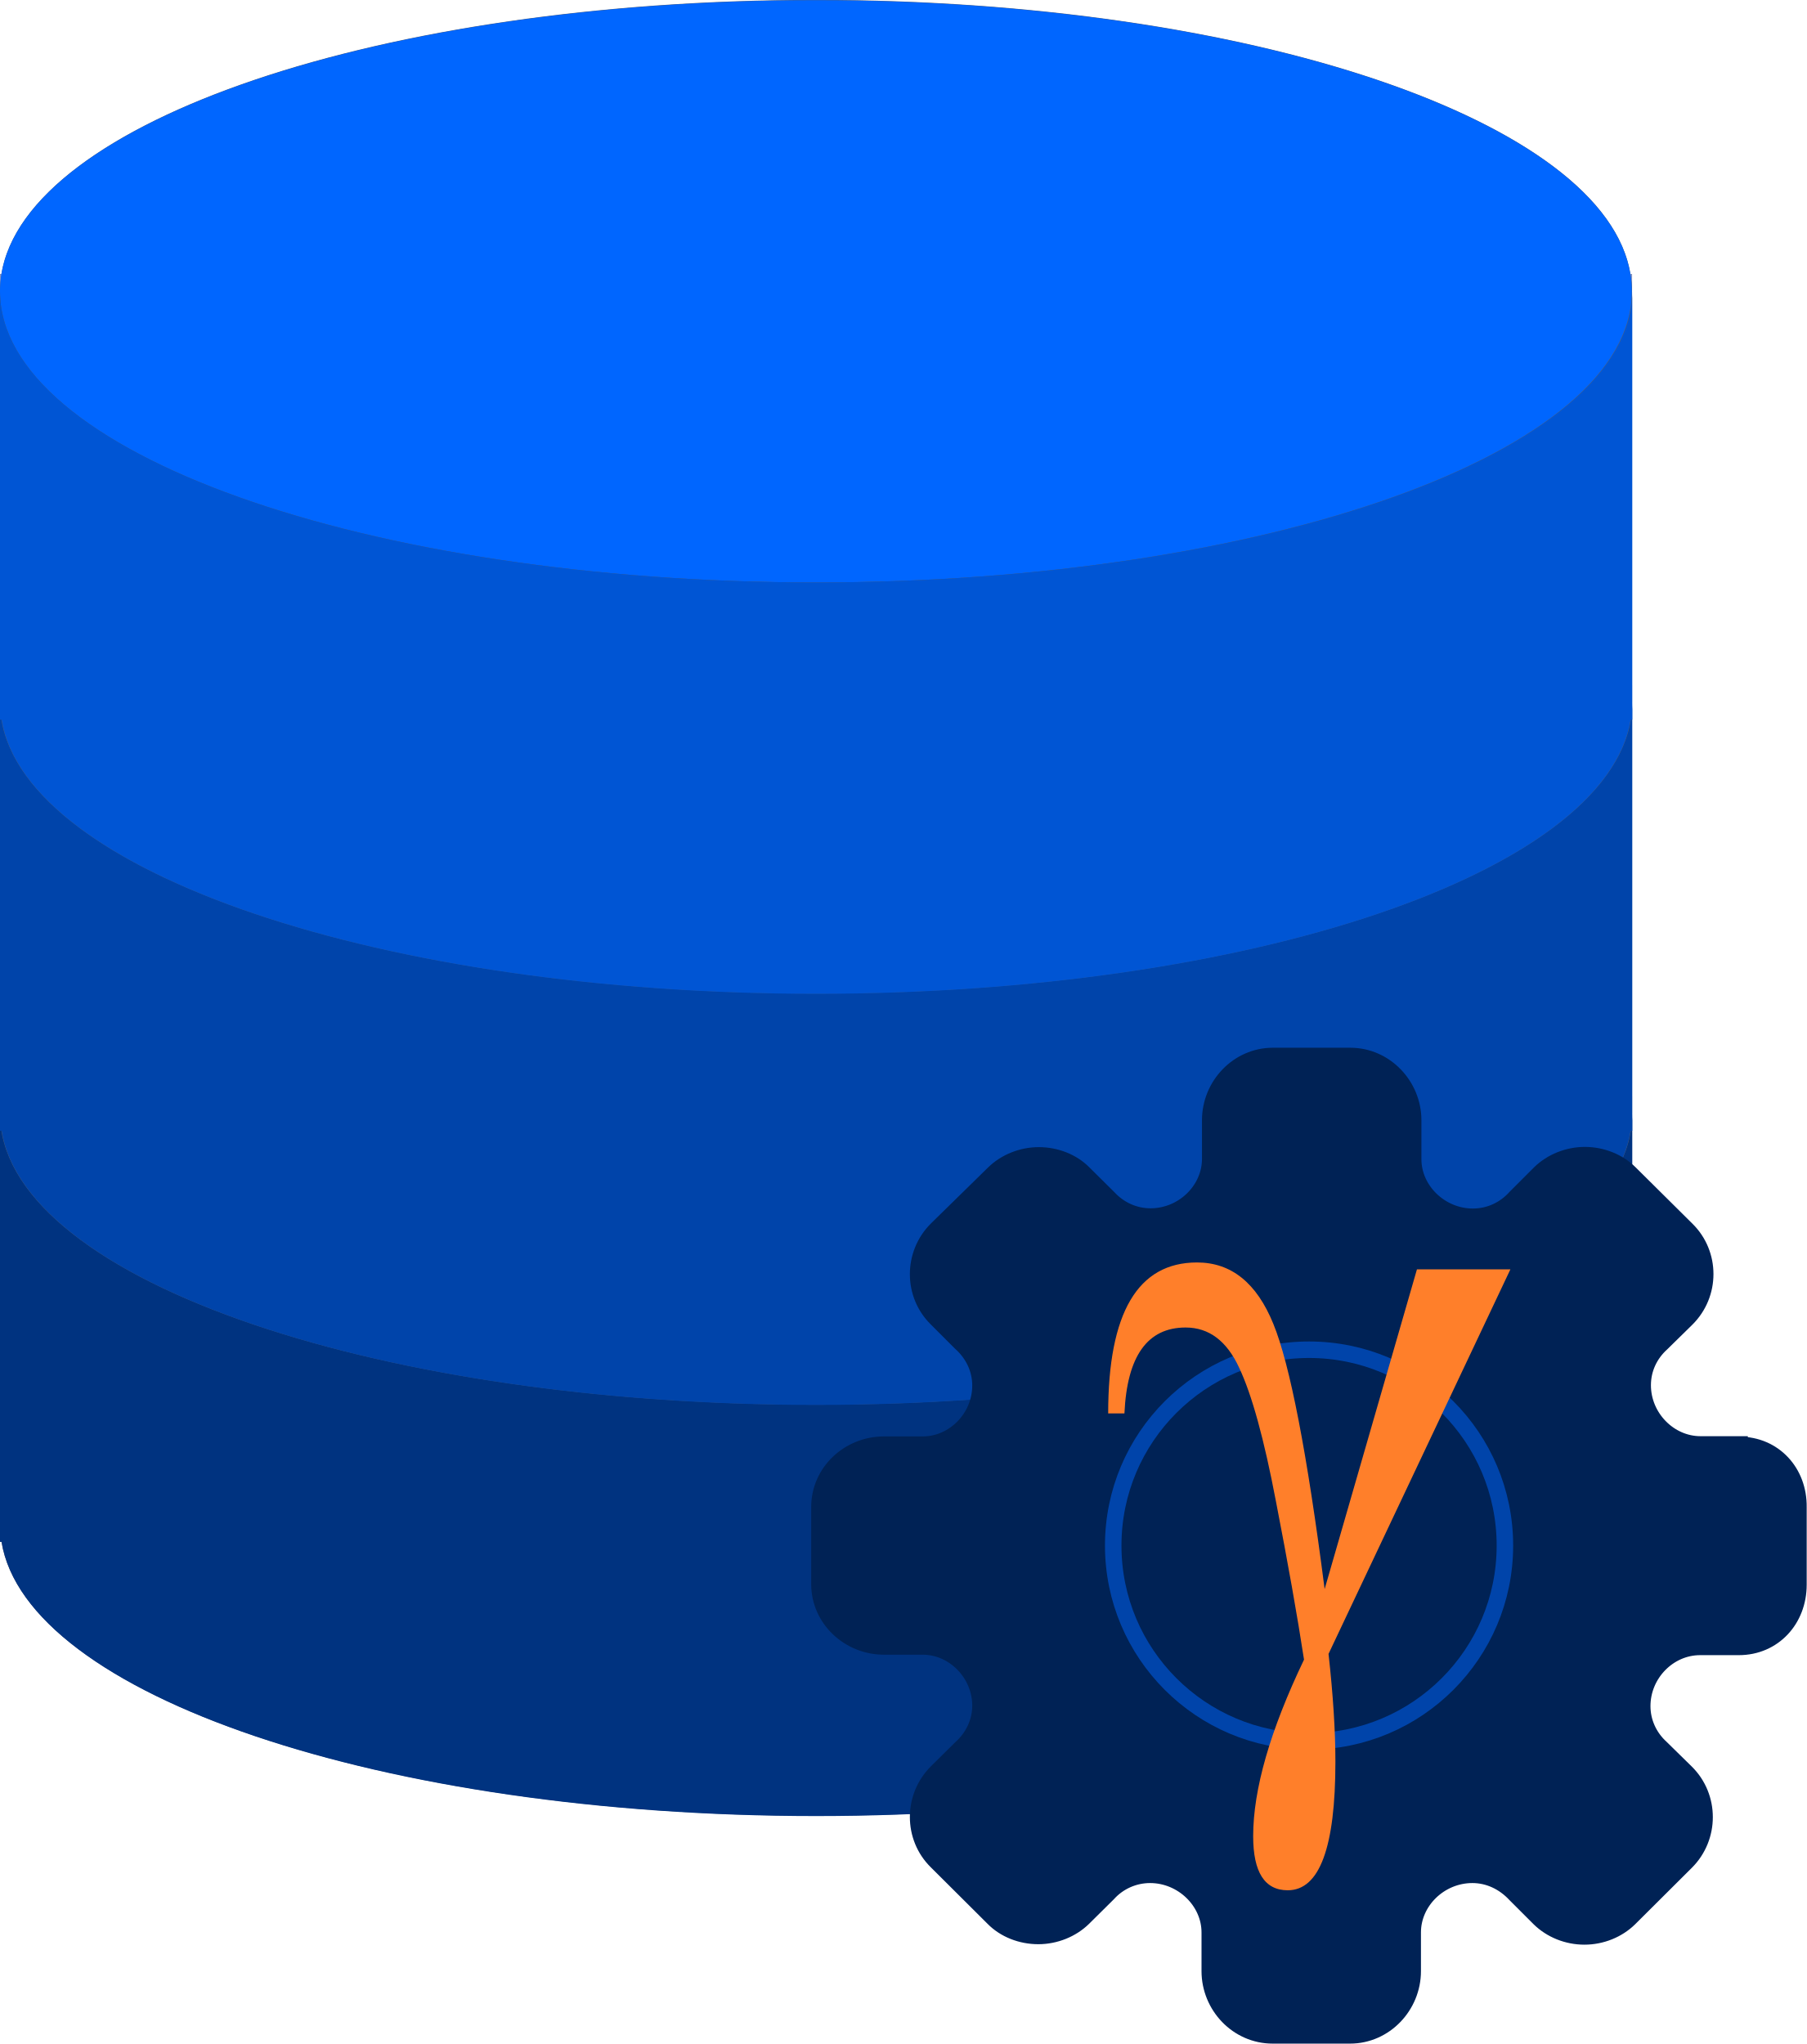
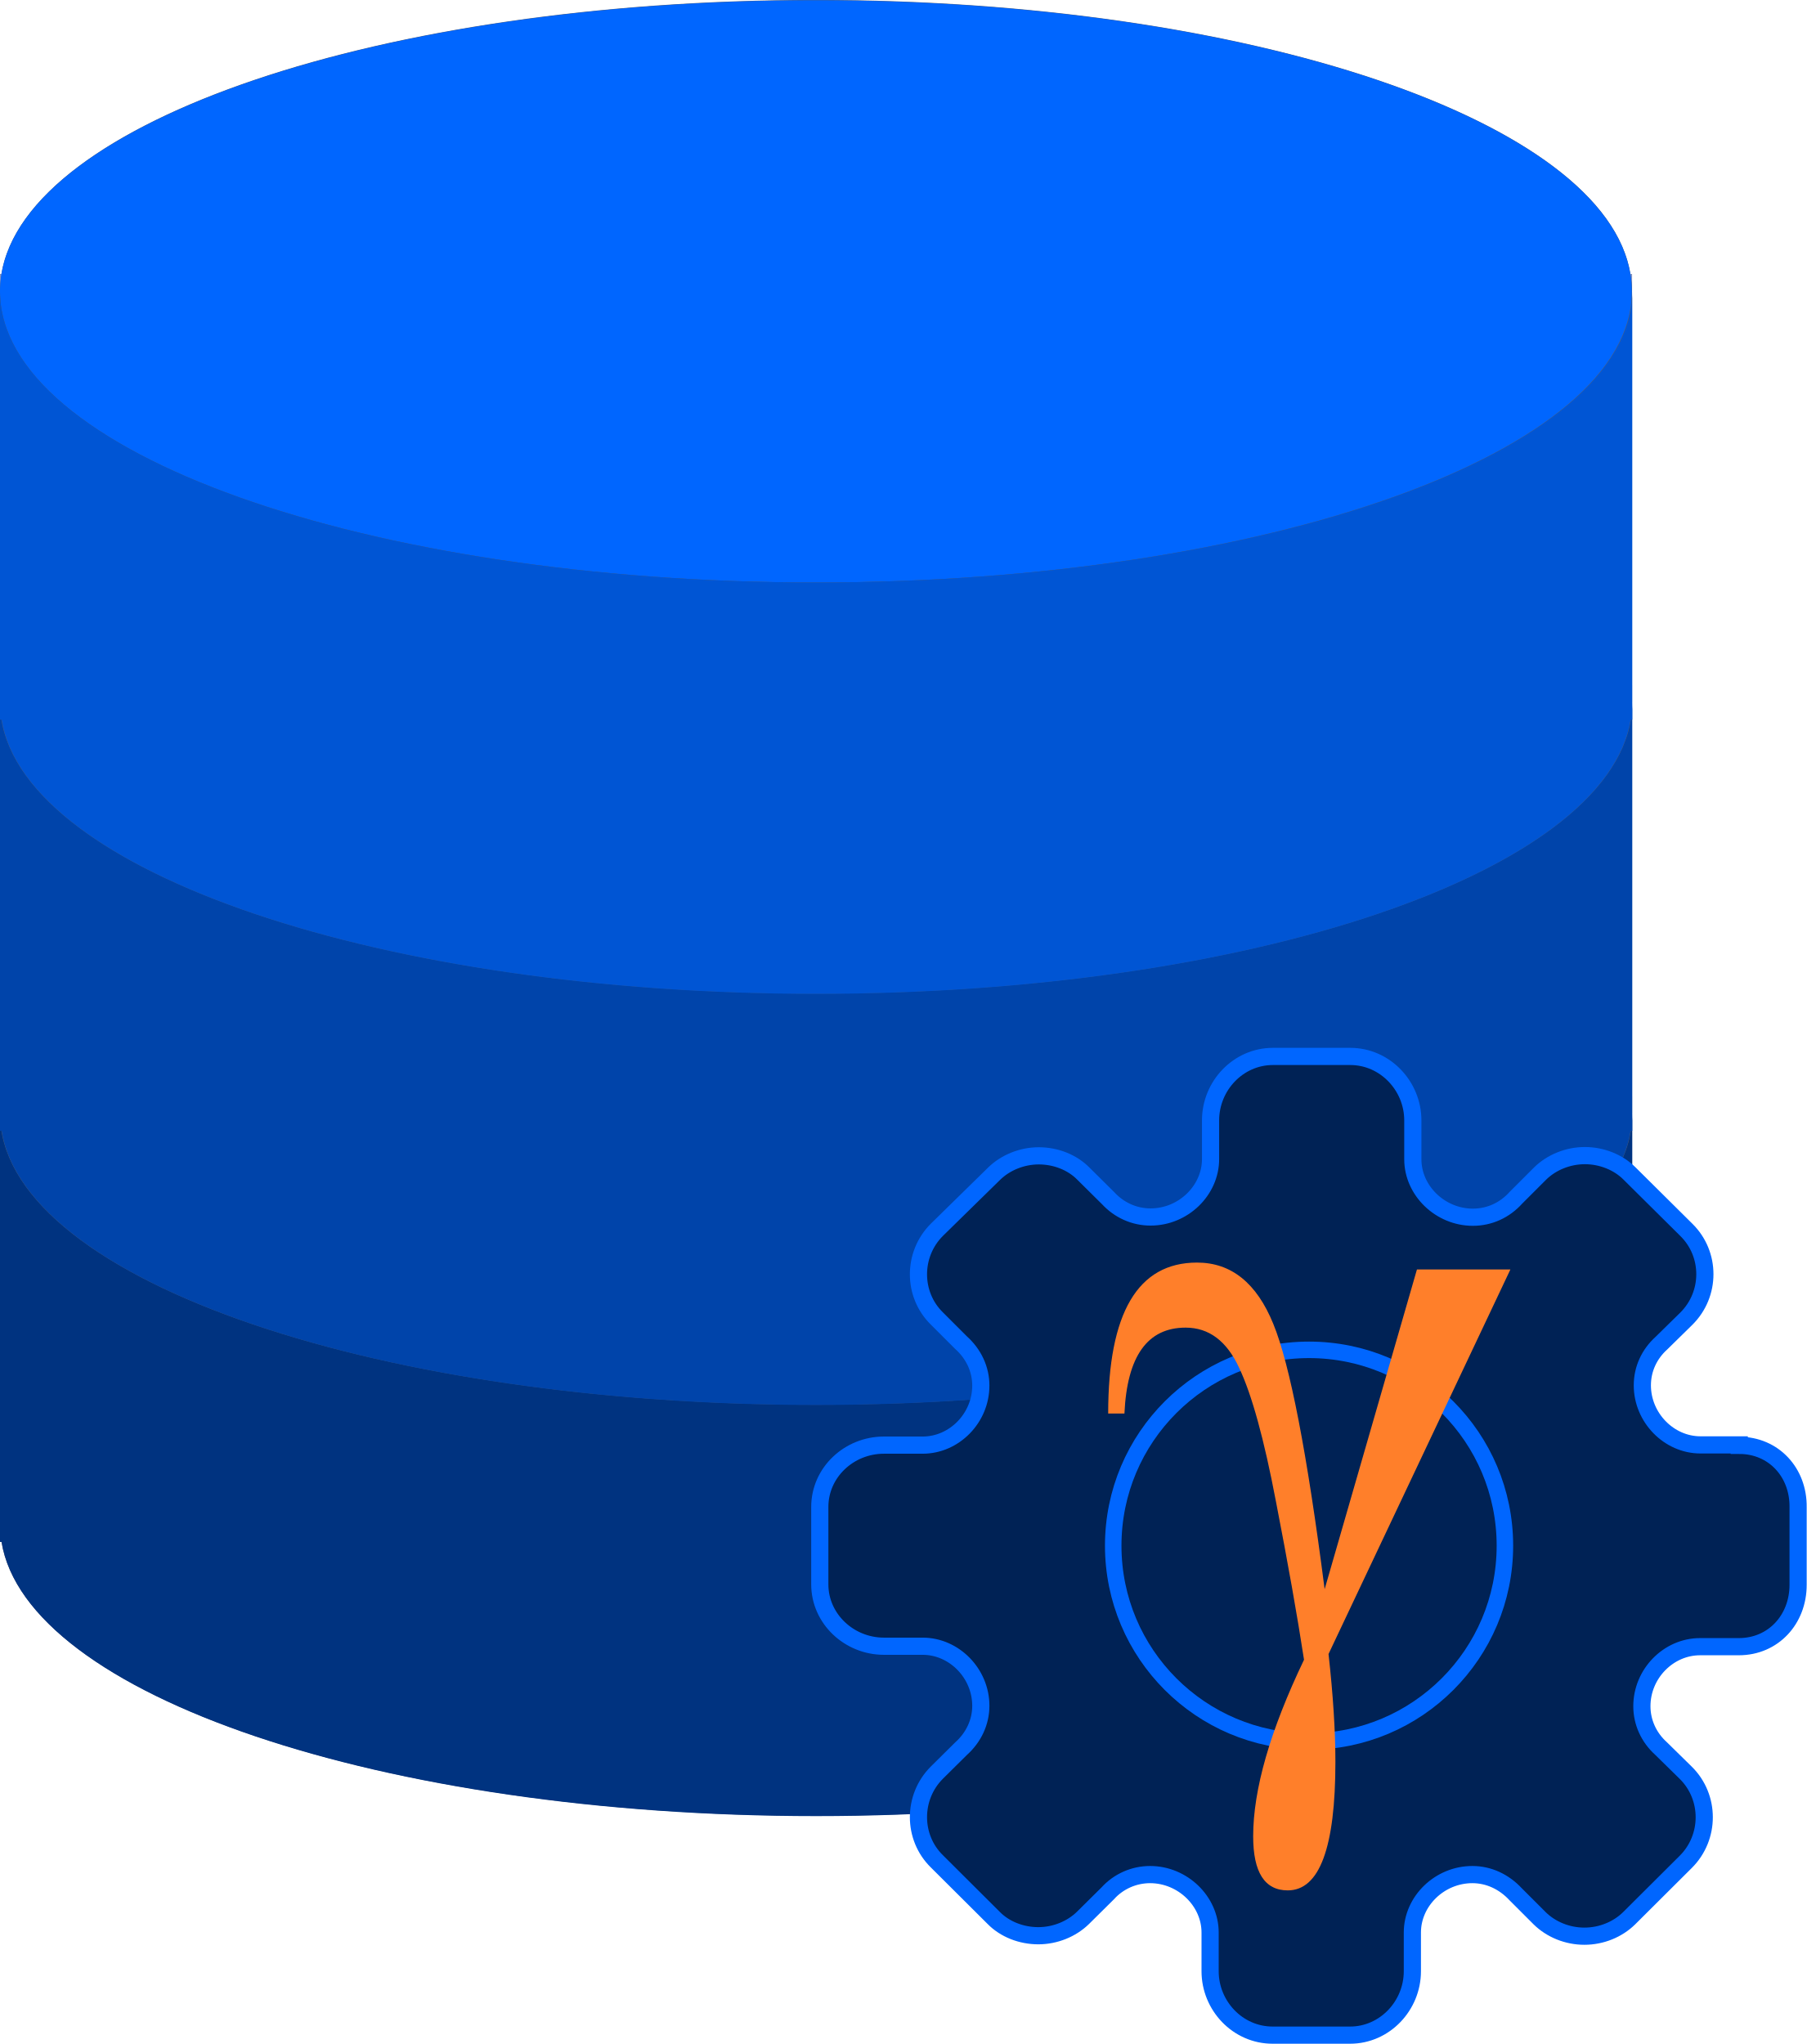
- <svg xmlns="http://www.w3.org/2000/svg" width="110.7" height="125.24" version="1.1" viewBox="0 0 7.888 8.922" xml:space="preserve">
+ <svg xmlns="http://www.w3.org/2000/svg" width="110.7" height="125.24" version="1.1" viewBox="0 0 7.888 8.921" xml:space="preserve">
  <g transform="translate(0 -.00015)">
-     <g stroke-width=".149">
+     <g transform="translate(0,-3e-4)" stroke-width=".149">
      <g transform="translate(7.9501e-5,-3.0232e-4)">
        <path d="m7.118 1.196c-0.108-0.667-1.659-1.197-3.556-1.197s-3.447 0.529-3.556 1.197h-0.007v5.534h0.007c0.108 0.667 1.659 1.197 3.556 1.197s3.447-0.529 3.556-1.197h0.007v-5.534z" fill="#545e73" />
        <path d="m7.1535e-5 4.786v0.075c0-0.025 0.003-0.05 0.007-0.075z" fill="#38454f" />
        <path d="m7.118 4.786c4e-3 0.025 0.007 0.05 0.007 0.075v-0.075z" fill="#38454f" />
        <path d="m7.1535e-5 2.991v0.075c0-0.025 0.003-0.05 0.007-0.075z" fill="#556080" />
        <path d="m7.118 2.991c4e-3 0.025 0.007 0.05 0.007 0.075v-0.075z" fill="#556080" />
        <path d="m7.1535e-5 1.196v0.075c0-0.025 0.003-0.05 0.007-0.075z" fill="#8697cb" />
        <path d="m7.118 1.196c4e-3 0.025 0.007 0.05 0.007 0.075v-0.075z" fill="#8697cb" />
      </g>
      <ellipse cx="3.562" cy="1.271" rx="3.562" ry="1.271" fill="#06f" />
      <path d="m3.562 6.132c-1.967 0-3.562-0.569-3.562-1.271v1.87h0.007c0.108 0.667 1.659 1.197 3.556 1.197s3.447-0.529 3.556-1.197h0.007v-1.87c0 0.702-1.595 1.271-3.562 1.271z" fill="#003380" />
      <path d="m3.562 4.337c-1.967 0-3.562-0.569-3.562-1.271v1.87h0.007c0.108 0.667 1.659 1.197 3.556 1.197s3.447-0.529 3.556-1.197h0.007v-1.87c0 0.702-1.595 1.271-3.562 1.271z" fill="#04a" />
      <path d="m3.562 2.542c-1.967 0-3.562-0.569-3.562-1.271v1.87h0.007c0.108 0.667 1.659 1.197 3.556 1.197s3.447-0.529 3.556-1.197h0.007v-1.87c0 0.702-1.595 1.271-3.562 1.271z" fill="#0055d4" />
    </g>
-     <g fill="#025">
-       <path d="m7.593 6.307h-0.169c-0.138 0-0.254-0.119-0.254-0.26 0-0.071 0.03-0.136 0.083-0.184l0.109-0.107c0.108-0.107 0.108-0.282 0-0.388l-0.248-0.246c-0.049-0.049-0.121-0.078-0.195-0.078-0.073 0-0.145 0.029-0.195 0.078l-0.105 0.105c-0.05 0.056-0.117 0.086-0.189 0.086-0.142 0-0.262-0.116-0.262-0.253v-0.17c0-0.15-0.121-0.279-0.273-0.279h-0.338c-0.151 0-0.272 0.128-0.272 0.279v0.169c0 0.137-0.119 0.253-0.262 0.253-0.071 0-0.137-0.03-0.185-0.082l-0.108-0.107c-0.049-0.05-0.121-0.078-0.195-0.078-0.073 0-0.145 0.029-0.195 0.078l-0.25 0.245c-0.107 0.107-0.107 0.282 0 0.387l0.105 0.105c0.056 0.05 0.087 0.117 0.087 0.188 0 0.142-0.116 0.26-0.254 0.26h-0.169c-0.152 0-0.28 0.119-0.28 0.27v0.338c0 0.15 0.128 0.27 0.28 0.27h0.169c0.138 0 0.254 0.119 0.254 0.26 0 0.071-0.031 0.138-0.087 0.188l-0.105 0.104c-0.107 0.107-0.107 0.282 0 0.387l0.248 0.247c0.049 0.05 0.121 0.078 0.195 0.078 0.073 0 0.145-0.029 0.195-0.078l0.108-0.107c0.047-0.052 0.114-0.082 0.185-0.082 0.142 0 0.262 0.116 0.262 0.253v0.169c0 0.15 0.12 0.279 0.273 0.279h0.338c0.151 0 0.272-0.128 0.272-0.279v-0.169c0-0.137 0.119-0.253 0.262-0.253 0.071 0 0.138 0.031 0.189 0.086l0.105 0.105c0.05 0.049 0.121 0.078 0.195 0.078s0.145-0.029 0.195-0.078l0.248-0.247c0.107-0.107 0.107-0.282 0-0.388l-0.109-0.107c-0.053-0.048-0.083-0.114-0.083-0.184 0-0.142 0.116-0.26 0.254-0.26h0.169c0.151 0 0.259-0.119 0.259-0.27v-0.339c0.002-0.151-0.106-0.27-0.257-0.27z" stroke="#025" stroke-width=".075" />
-       <circle cx="5.715" cy="6.747" r=".855" stroke="#04a" stroke-width=".072" />
-     </g>
+     <path d="m7.593 6.307h-0.169c-0.138 0-0.254-0.119-0.254-0.26 0-0.071 0.03-0.136 0.083-0.184l0.109-0.107c0.108-0.107 0.108-0.282 0-0.388l-0.248-0.246c-0.049-0.049-0.121-0.078-0.195-0.078-0.073 0-0.145 0.029-0.195 0.078l-0.105 0.105c-0.05 0.056-0.117 0.086-0.189 0.086-0.142 0-0.262-0.116-0.262-0.253v-0.17c0-0.15-0.121-0.279-0.273-0.279h-0.338c-0.151 0-0.272 0.128-0.272 0.279v0.169c0 0.137-0.119 0.253-0.262 0.253-0.071 0-0.137-0.03-0.185-0.082l-0.108-0.107c-0.049-0.05-0.121-0.078-0.195-0.078-0.073 0-0.145 0.029-0.195 0.078l-0.25 0.245c-0.107 0.107-0.107 0.282 0 0.387l0.105 0.105c0.056 0.05 0.087 0.117 0.087 0.188 0 0.142-0.116 0.26-0.254 0.26h-0.169c-0.152 0-0.28 0.119-0.28 0.27v0.338c0 0.15 0.128 0.27 0.28 0.27h0.169c0.138 0 0.254 0.119 0.254 0.26 0 0.071-0.031 0.138-0.087 0.188l-0.105 0.104c-0.107 0.107-0.107 0.282 0 0.387l0.248 0.247c0.049 0.05 0.121 0.078 0.195 0.078 0.073 0 0.145-0.029 0.195-0.078l0.108-0.107c0.047-0.052 0.114-0.082 0.185-0.082 0.142 0 0.262 0.116 0.262 0.253v0.169c0 0.15 0.12 0.279 0.273 0.279h0.338c0.151 0 0.272-0.128 0.272-0.279v-0.169c0-0.137 0.119-0.253 0.262-0.253 0.071 0 0.138 0.031 0.189 0.086l0.105 0.105c0.05 0.049 0.121 0.078 0.195 0.078s0.145-0.029 0.195-0.078l0.248-0.247c0.107-0.107 0.107-0.282 0-0.388l-0.109-0.107c-0.053-0.048-0.083-0.114-0.083-0.184 0-0.142 0.116-0.26 0.254-0.26h0.169c0.151 0 0.259-0.119 0.259-0.27v-0.339c0.002-0.151-0.106-0.27-0.257-0.27z" fill="#025" stroke="#06f" stroke-width=".075" />
+     <circle cx="5.715" cy="6.747" r=".855" fill="#025" stroke="#06f" stroke-width=".072" />
    <path d="m6.186 5.541h0.408l-0.794 1.679q0.03 0.27 0.03 0.471 0 0.561-0.208 0.561-0.151 0-0.151-0.236 0-0.307 0.222-0.771-0.044-0.287-0.123-0.693-0.077-0.405-0.16-0.581-0.081-0.176-0.234-0.176-0.25 0-0.267 0.375h-0.071q0-0.659 0.388-0.659 0.224 0 0.333 0.268 0.109 0.266 0.224 1.158z" fill="#ff7f2a" filter="url(#editing-jagged-67)" stroke-width=".011" />
  </g>
</svg>
